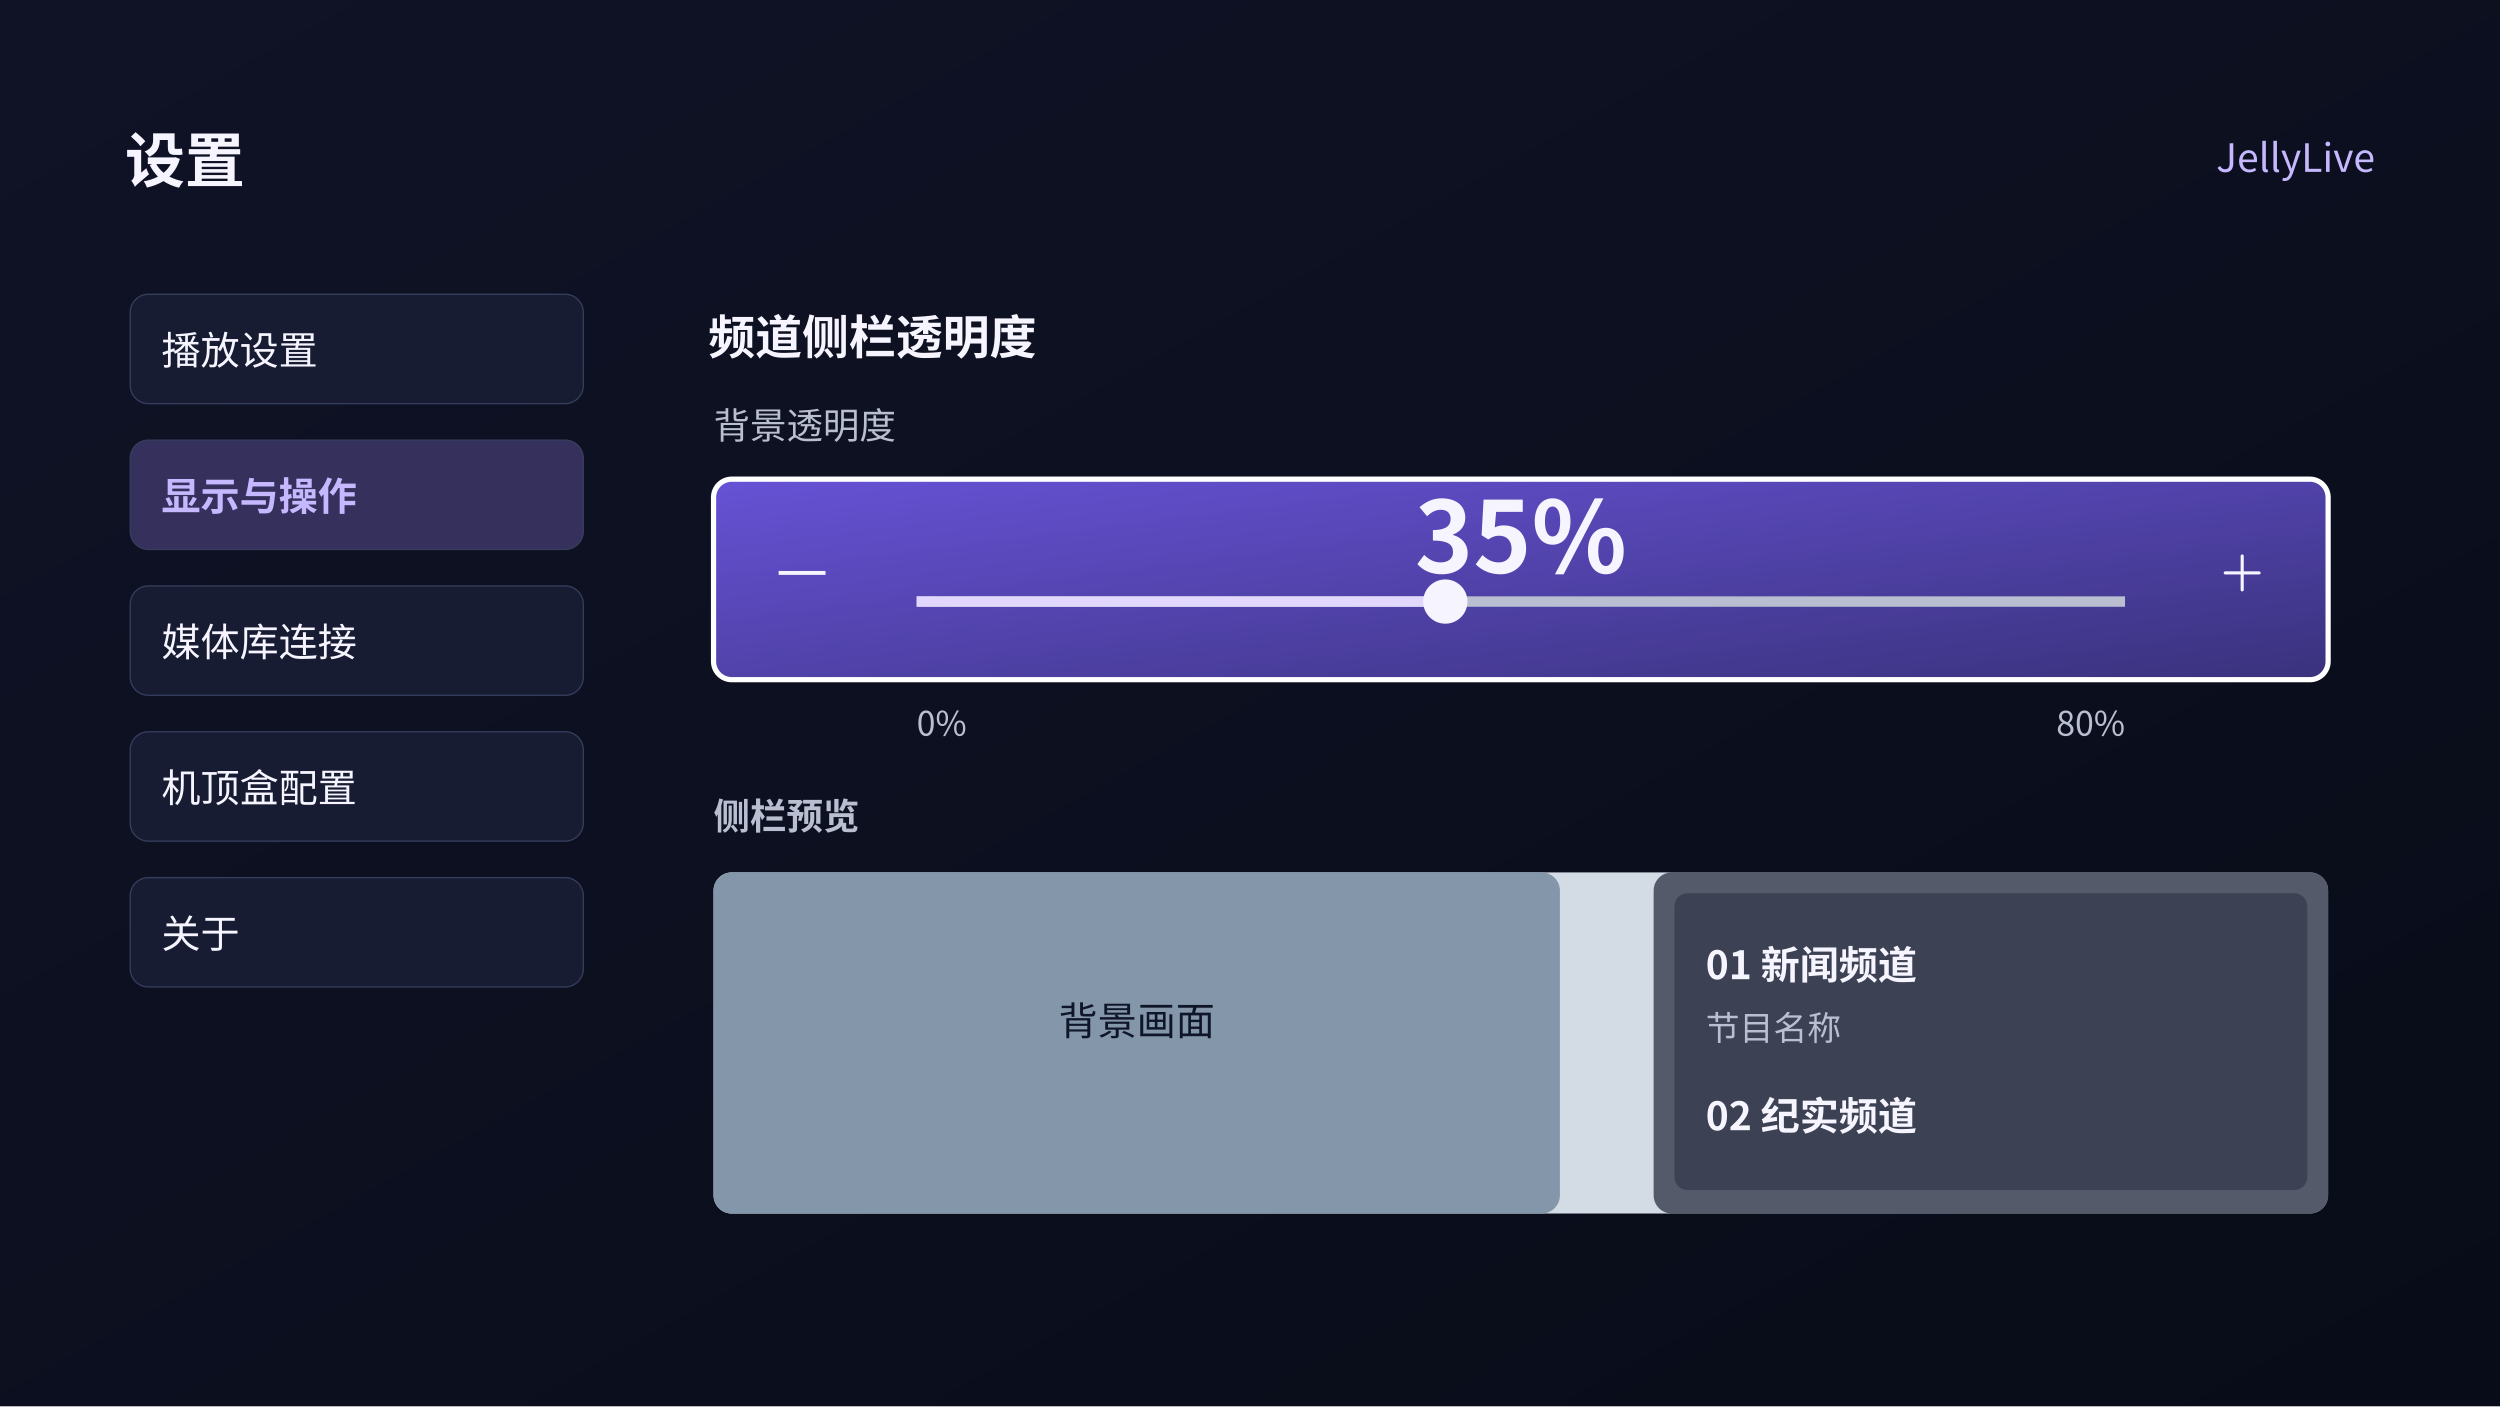
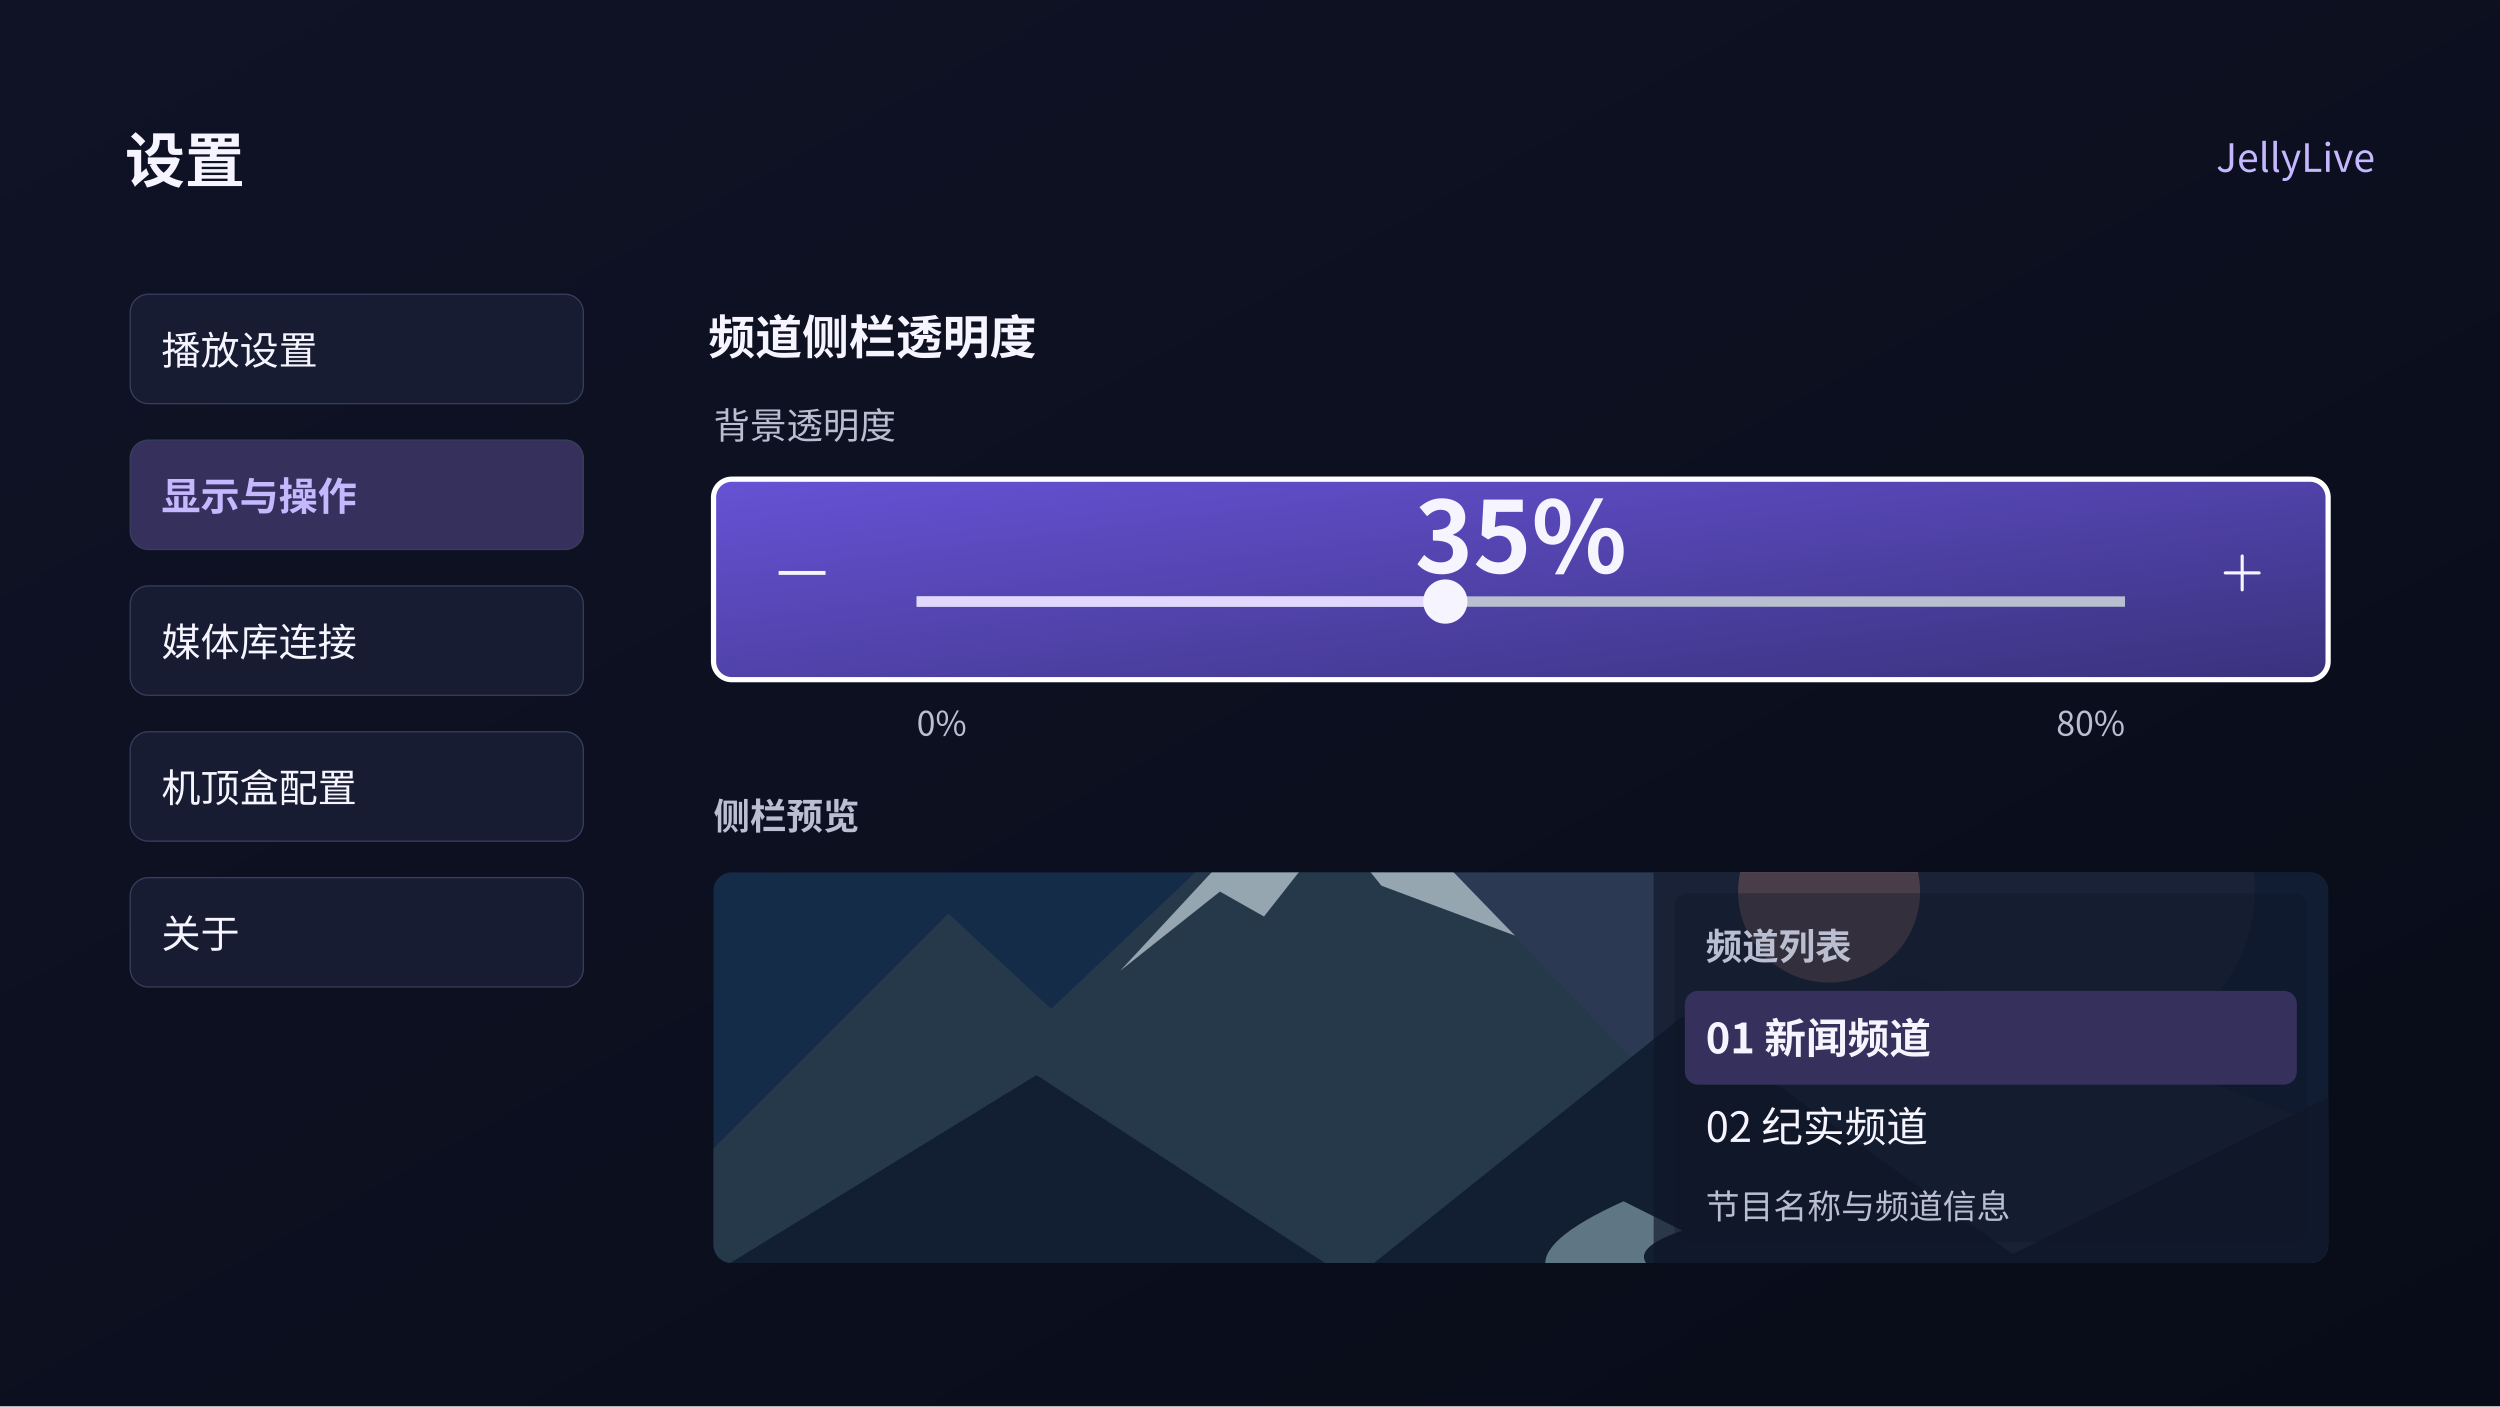
<svg xmlns="http://www.w3.org/2000/svg" width="1920" height="1080" viewBox="0 0 1920 1080" role="img" aria-labelledby="title desc">
  <defs>
    <linearGradient id="bg" x2="1" y2="1">
      <stop stop-color="#101326" />
      <stop offset="1" stop-color="#080c18" />
    </linearGradient>
    <linearGradient id="purple" x2="1" y2="1">
      <stop stop-color="#6652d5" />
      <stop offset="1" stop-color="#3a327d" />
    </linearGradient>
  </defs>
  <g font-family="Noto Sans CJK SC, Microsoft YaHei, sans-serif">
    <rect width="1920" height="1080" fill="url(#bg)" />
    <text x="96" y="140" fill="#f6f5ff" font-size="46" font-weight="650">设置</text>
    <text x="1824" y="132" fill="#c5b8ff" font-size="30" font-weight="500" text-anchor="end">JellyLive</text>
    <rect x="100" y="226" width="348" height="84" rx="14" fill="#171c32" stroke="#363e5d" stroke-width="1" />
    <text x="124" y="280" fill="#f6f5ff" font-size="30" font-weight="500">播放设置</text>
    <rect x="100" y="338" width="348" height="84" rx="14" fill="#36305c" stroke="#363e5d" stroke-width="1" />
    <text x="124" y="392" fill="#c5b8ff" font-size="30" font-weight="650">显示与操作</text>
    <rect x="100" y="450" width="348" height="84" rx="14" fill="#171c32" stroke="#363e5d" stroke-width="1" />
    <text x="124" y="504" fill="#f6f5ff" font-size="30" font-weight="500">媒体库连接</text>
    <rect x="100" y="562" width="348" height="84" rx="14" fill="#171c32" stroke="#363e5d" stroke-width="1" />
    <text x="124" y="616" fill="#f6f5ff" font-size="30" font-weight="500">机顶盒配置</text>
    <rect x="100" y="674" width="348" height="84" rx="14" fill="#171c32" stroke="#363e5d" stroke-width="1" />
    <text x="124" y="728" fill="#f6f5ff" font-size="30" font-weight="500">关于</text>
    <text x="544" y="272" fill="#f6f5ff" font-size="36" font-weight="650">频道侧栏透明度</text>
    <text x="548" y="337" fill="#b9bfd0" font-size="28" font-weight="400">背景透明度</text>
    <rect x="548" y="368" width="1240" height="154" rx="14" fill="url(#purple)" stroke="#fff" stroke-width="4" />
    <text x="1168" y="440" fill="#f6f5ff" font-size="76" font-weight="650" text-anchor="middle">35%</text>
    <path d="M598 440 L634 440" stroke="#f6f5ff" stroke-width="3" fill="none" />
    <g transform="translate(1704 422) scale(1.0)">
      <path d="M18 5 V31 M5 18 H31" fill="none" stroke="#f6f5ff" stroke-width="2.4" stroke-linecap="round" stroke-linejoin="round" />
    </g>
    <path d="M704 462 L1632 462" stroke="#b9bfd0" stroke-width="8" fill="none" />
    <path d="M704 462 L1110 462" stroke="#e1d7ff" stroke-width="8" fill="none" />
    <circle cx="1110" cy="462" r="17" fill="#f6f5ff" />
    <text x="704" y="565" fill="#b9bfd0" font-size="26" font-weight="400">0%</text>
    <text x="1632" y="565" fill="#b9bfd0" font-size="26" font-weight="400" text-anchor="end">80%</text>
    <text x="548" y="637" fill="#b9bfd0" font-size="28" font-weight="600">侧栏预览</text>
-     <rect x="548" y="670" width="1240" height="262" rx="14" fill="#d3dbe5" stroke="none" stroke-width="1" />
-     <rect x="548" y="670" width="650" height="262" rx="14" fill="#8396aa" stroke="none" stroke-width="1" />
-     <text x="873" y="795" fill="#101629" font-size="30" font-weight="500" text-anchor="middle">背景画面</text>
-     <rect x="1270" y="670" width="518" height="262" rx="14" fill="#101629" fill-opacity="0.65" stroke="none" stroke-width="1" />
-     <rect x="1286" y="686" width="486" height="228" rx="10" fill="#101629" fill-opacity="0.34" stroke="none" stroke-width="1" />
-     <text x="1310" y="752" fill="#f6f5ff" font-size="30" font-weight="600">01  新闻频道</text>
-     <text x="1310" y="799" fill="#b9bfd0" font-size="26" font-weight="400">节目名称</text>
-     <text x="1310" y="868" fill="#f6f5ff" font-size="30" font-weight="600">02  纪实频道</text>
+     <defs>
+       <clipPath id="settings-preview">
+         <rect x="548" y="670" width="1240" height="300" rx="14" />
+       </clipPath>
+     </defs>
+     <g clip-path="url(#settings-preview)">
+       <svg x="548" y="670" width="1240" height="300" viewBox="0 0 1100 620" preserveAspectRatio="xMidYMid slice">
+         <rect width="1100" height="620" fill="#152c49" />
+         <ellipse cx="760" cy="190" rx="290" ry="170" fill="#b18684" opacity=".15" />
+         <circle cx="760" cy="190" r="62" fill="#b18684" />
+         <path d="M0 365 L160 205 L230 270 L420 90 L680 360 L810 245 L1100 350 V620 H0Z" fill="#25394b" />
+         <path d="M277 244 L420 90 L546 220 L455 186 L423 146 L375 207 L345 190Z" fill="#c4d4dd" opacity=".7" />
+         <path d="M0 450 L220 315 L435 455 L660 275 L885 437 L1100 330 V620 H0Z" fill="#121f32" />
+         <path d="M620 401 Q500 455 650 480 Q820 530 500 620 H850 Q970 530 745 477 Q580 448 660 421Z" fill="#93b3bb" opacity=".6" />
+         <path d="M0 570 L180 460 L400 620 H0Z M850 620 L1000 470 L1100 520 V620Z" fill="#091624" />
+         <path d="M125 142 l12 -5 l11 5 M160 125 l9 -4 l9 4" fill="none" stroke="#dae1e7" stroke-width="2" opacity=".6" />
+       </svg>
+       <rect x="1270" y="670" width="518" height="300" rx="0" fill="#101629" fill-opacity="0.65" stroke="none" stroke-width="1" />
+       <rect x="1286" y="686" width="486" height="268" rx="10" fill="#101629" fill-opacity="0.34" stroke="none" stroke-width="1" />
+       <text x="1310" y="737" fill="#b9bfd0" font-size="28" font-weight="600">频道列表</text>
+       <rect x="1294" y="761" width="470" height="72" rx="10" fill="#36305c" stroke="none" stroke-width="1" />
+       <text x="1310" y="809" fill="#f6f5ff" font-size="32" font-weight="600">01  新闻频道</text>
+       <text x="1310" y="877" fill="#f6f5ff" font-size="32" font-weight="400">02  纪实频道</text>
+       <text x="1310" y="936" fill="#b9bfd0" font-size="26" font-weight="400">节目名称与频道信息</text>
+     </g>
  </g>
</svg>
